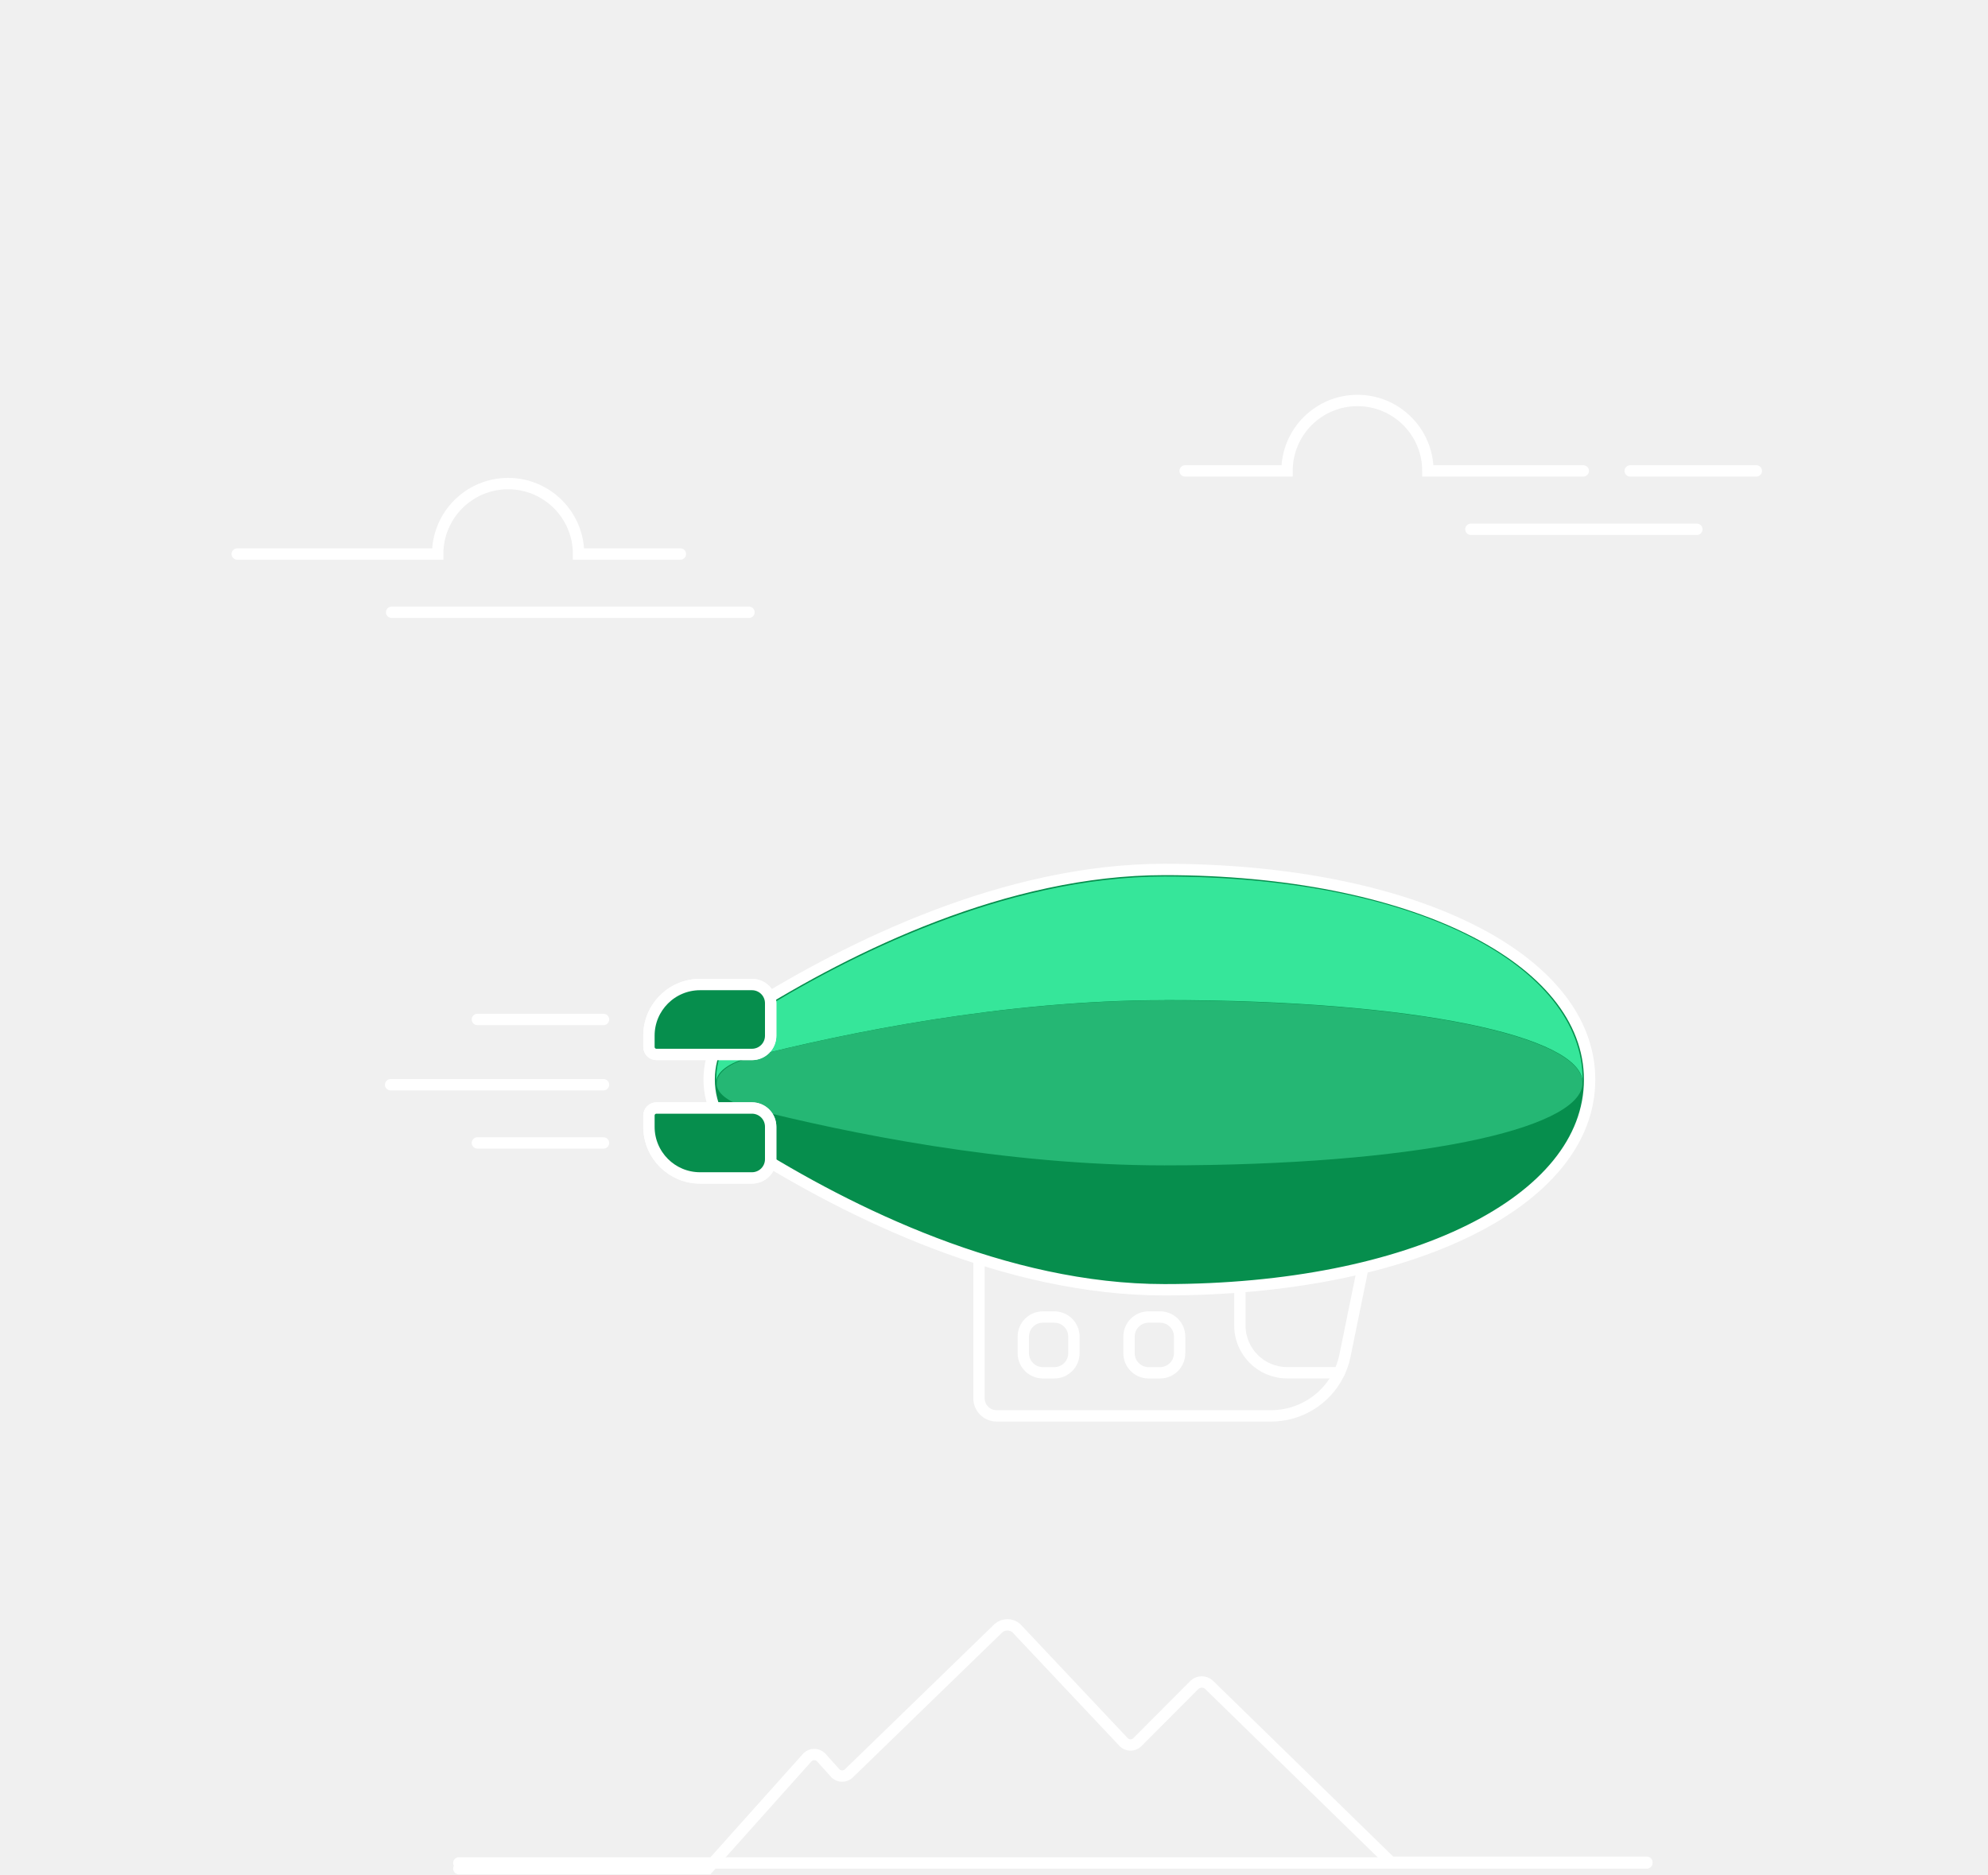
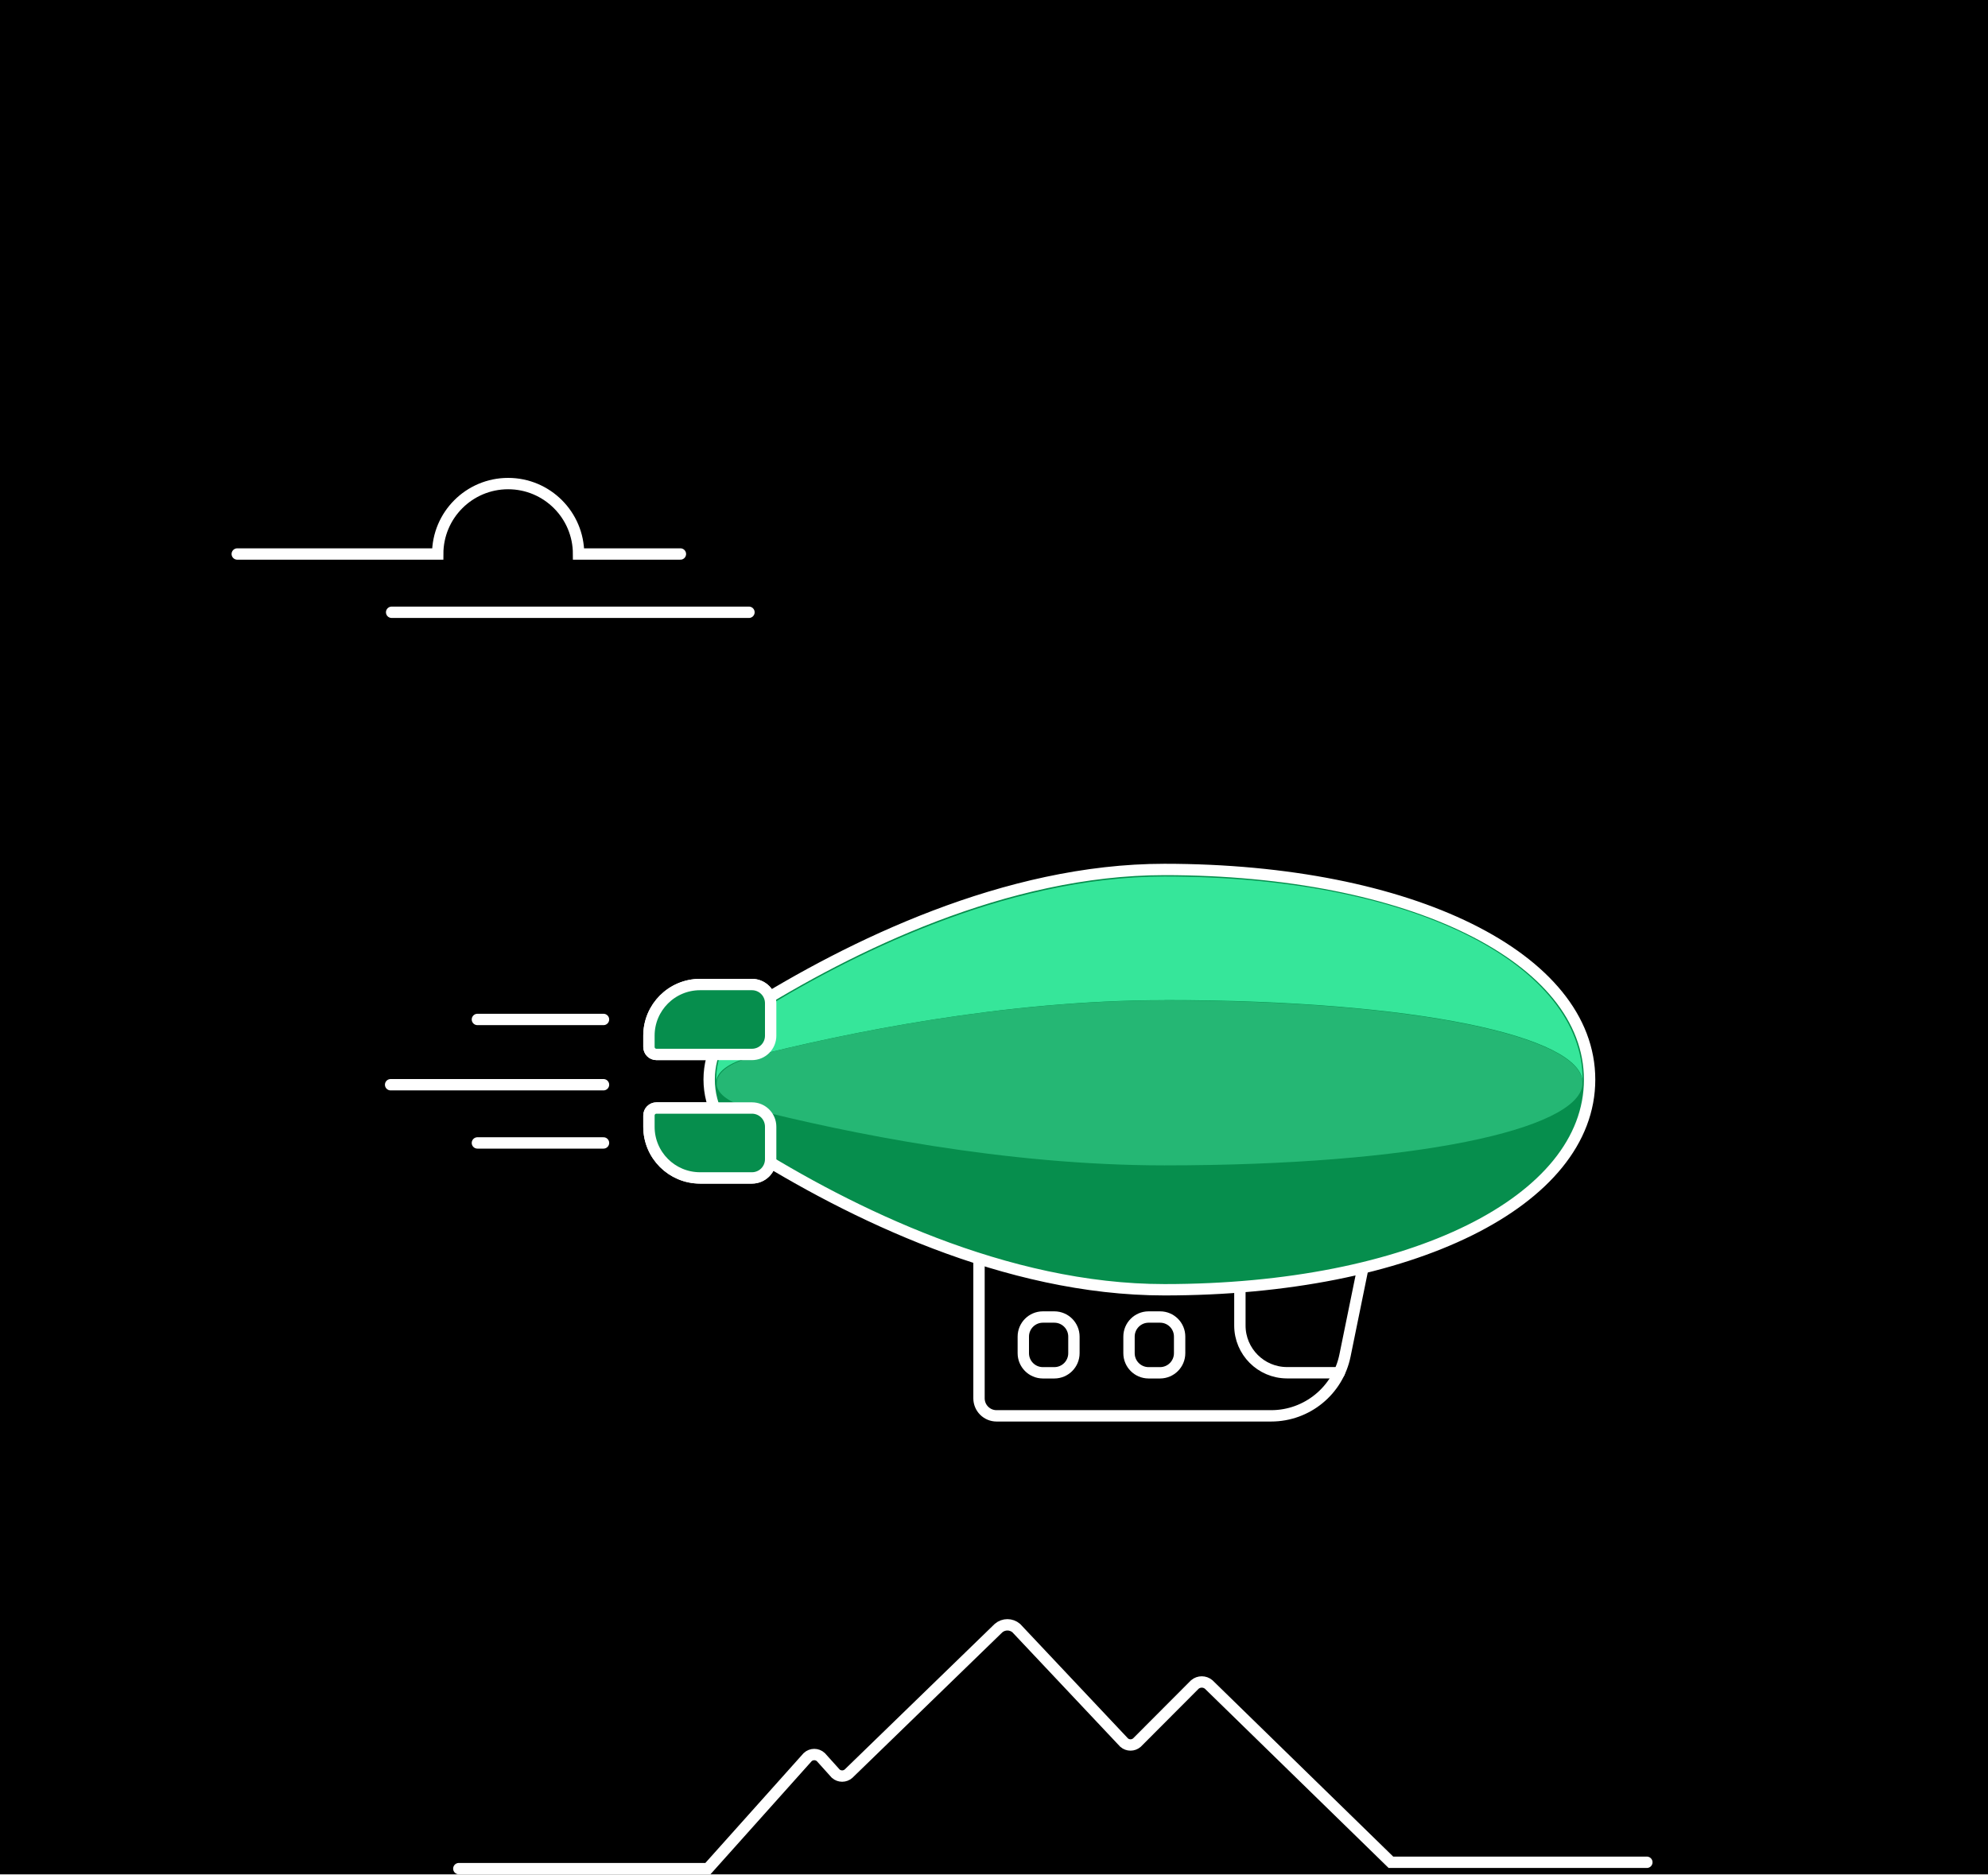
<svg xmlns="http://www.w3.org/2000/svg" viewBox="0 0 350 330">
+   <rect width="100%" height="100%" fill="black" />
+   <g id="before">
+     <g>
+       <g>
+         <path d="M123.23,207.39h9.16a3.29,3.29,0,0,0,3.29-3.3v-5.71a3.29,3.29,0,0,0-3.29-3.3H115.57a1.32,1.32,0,0,0-1.32,1.32v2a9,9,0,0,0,9,9" fill="#068e4d" />
+         <path d="M123.23,207.39h9.16a3.29,3.29,0,0,0,3.29-3.3v-5.71a3.29,3.29,0,0,0-3.29-3.3H115.57a1.32,1.32,0,0,0-1.32,1.32v2A9,9,0,0,0,123.23,207.39Z" fill="none" stroke="#fff" stroke-linecap="round" stroke-linejoin="round" stroke-width="2" />
+         <animateTransform attributeName="transform" type="translate" values="0 0; 0 -5; 0 0" dur="1.5s" repeatDur="4s" />
+       </g>
+       <g>
+         <path d="M123.23,173.34h9.16a3.29,3.29,0,0,1,3.29,3.3v5.71a3.29,3.29,0,0,1-3.29,3.3H115.57a1.32,1.32,0,0,1-1.32-1.32v-2a9,9,0,0,1,9-9" fill="#068e4d" />
+         <path d="M123.23,173.34h9.16a3.29,3.29,0,0,1,3.29,3.3v5.71a3.29,3.29,0,0,1-3.29,3.3H115.57a1.32,1.32,0,0,1-1.32-1.32v-2A9,9,0,0,1,123.23,173.34Z" fill="none" stroke="#fff" stroke-linecap="round" stroke-linejoin="round" stroke-width="2" />
+         <animateTransform attributeName="transform" type="translate" values="0 0; 0 -5; 0 0" dur="1.5s" repeatDur="4s" />
+       </g>
+       <g>
+         <path d="M175.44,249.28h48.36a13.27,13.27,0,0,0,13-10.65l3.74-18.32H172.36v25.89A3.09,3.09,0,0,0,175.44,249.28Z" fill="none" stroke="#fff" stroke-linecap="round" stroke-linejoin="round" stroke-width="2" />
+         <path d="M235.79,241.69h-9.22a8.31,8.31,0,0,1-8.28-8.31V220.31" fill="none" stroke="#fff" stroke-linecap="round" stroke-miterlimit="10" stroke-width="2" />
+         <path d="M204.25,231.88h-2.05a3.45,3.45,0,0,0-3.43,3.45v2.92a3.45,3.45,0,0,0,3.43,3.45h2.05a3.45,3.45,0,0,0,3.43-3.45v-2.92A3.44,3.44,0,0,0,204.25,231.88Z" fill="none" stroke="#fff" stroke-linecap="round" stroke-linejoin="round" stroke-width="2">
+           <animate attributeType="CSS" attributeName="opacity" values="1; 0" calcMode="spline" keySplines="0.33 0 0.67 1" dur="200ms" begin="2.10s" fill="freeze" />
+         </path>
+         <path d="M185.64,231.88h-2.05a3.45,3.45,0,0,0-3.43,3.45v2.92a3.45,3.45,0,0,0,3.43,3.45h2.05a3.45,3.45,0,0,0,3.43-3.45v-2.92A3.45,3.45,0,0,0,185.64,231.88Z" fill="none" stroke="#fff" stroke-linecap="round" stroke-linejoin="round" stroke-width="2" />
+         <animateTransform attributeName="transform" type="skewX" values="0; 5; 0" dur="1.5s" repeatDur="4s" />
+         <animateTransform attributeName="transform" type="scale" values="1 1; 1 0.85; 1 1" dur="1.5s" repeatDur="4s" additive="sum" />
+         <animateTransform attributeName="transform" type="translate" values="0 0; -15 40; 0 0" dur="1.5s" repeatDur="4s" additive="sum" />
+       </g>
+       <g>
+         <path d="M205,227.08c43.38,0,74.86-15.55,74.86-37s-31.48-37-74.86-37c-27.94,0-55.36,13.53-73.46,24.87a14.3,14.3,0,0,0,0,24.21c18.09,11.33,45.52,24.87,73.46,24.87" fill="#068e4d" />
+         <path d="M205,227.08c43.38,0,74.86-15.55,74.86-37s-31.48-37-74.86-37c-27.94,0-55.36,13.53-73.46,24.87a14.3,14.3,0,0,0,0,24.21C149.63,213.54,177.06,227.08,205,227.08Z" fill="none" stroke="#fff" stroke-width="2" />
+         <path d="M205,176.09c-28.23,0-56.07,5.76-72.81,10-3.95,1-6,2.66-6.08,4.34A12.93,12.93,0,0,1,132.18,179c16.74-10.5,44.58-24.68,72.81-24.68,44.81,0,73.64,16,73.64,35.75,0,0.12,0,.24,0,0.37-0.37-7.95-29.1-14.37-73.63-14.37" fill="#36e69a">
+           <animate attributeName="d" values="M 205 176.09 C 188.29 176.09 171.717 178.108 157.501 180.635 C 147.701 182.376 139.021 184.36 132.19 186.09 C 128.24 187.09 126.19 188.75 126.11 190.43 C 126.028 188.16 126.547 185.907 127.612 183.901 C 128.678 181.894 130.253 180.204 132.18 179 C 148.92 168.5 176.76 154.32 204.99 154.32 C 249.8 154.32 278.63 170.32 278.63 190.07 C 278.63 190.19 278.63 190.31 278.63 190.44 C 278.26 182.49 249.53 176.07 205 176.07; M 204.99 179 C 204.99 179 204.99 179 204.99 179 C 176.76 179 148.93 181.85 132.19 186.09 C 128.24 187.09 126.19 188.75 126.11 190.43 C 126.028 188.159 126.546 185.908 127.612 183.901 C 128.678 181.894 130.253 180.204 132.18 179 C 148.92 168.5 176.76 154.32 204.99 154.32 C 249.8 154.32 278.63 170.32 278.63 190.07 C 278.63 190.19 278.63 190.31 278.63 190.44 C 278.26 182.49 249.52 179 204.99 179; M 205 176.09 C 188.29 176.09 171.717 178.108 157.501 180.635 C 147.701 182.376 139.021 184.36 132.19 186.09 C 128.24 187.09 126.19 188.75 126.11 190.43 C 126.028 188.16 126.547 185.907 127.612 183.901 C 128.678 181.894 130.253 180.204 132.18 179 C 148.92 168.5 176.76 154.32 204.99 154.32 C 249.8 154.32 278.63 170.32 278.63 190.07 C 278.63 190.19 278.63 190.31 278.63 190.44 C 278.26 182.49 249.53 176.07 205 176.07" dur="1.5s" repeatDur="4s" />
+         </path>
+         <path d="M132.18,195.12c16.74,4.27,44.58,10,72.81,10,44.14,0,72.75-6.32,73.6-14.18-0.86,19.34-29.45,34.86-73.6,34.86-28.23,0-56.07-14.19-72.81-24.68a12.88,12.88,0,0,1-6-10.18c0.26,1.61,2.26,3.18,6,4.14" fill="#068e4d" />
+         <path d="M132.18,186.12c16.74-4.27,44.58-10,72.81-10,44.53,0,73.26,6.43,73.61,14.38,0,0.17,0,.34,0,0.51-0.85,7.86-29.45,14.17-73.6,14.17-28.23,0-56.07-5.76-72.81-10-3.79-1-5.79-2.53-6-4.13l0-.51c0.13-1.69,2.15-3.36,6.1-4.37" fill="#25b774">
+           <animate attributeName="d" values="M 132.18 186.12 C 148.92 181.85 176.77 169.5 205 169.5 C 249.53 169.5 278.25 182.55 278.6 190.5 C 278.6 190.67 278.6 190.84 278.6 191.01 C 277.75 198.87 249.15 203 205 203 C 176.77 203 148.93 199.42 132.19 195.18 C 128.4 194.18 126.4 192.65 126.19 191.05 L 126.19 190.54 C 126.32 188.85 128.34 187.18 132.29 186.17; M 132.18 186.12 C 148.92 181.85 176.76 179 204.99 179 C 249.52 179 278.25 182.55 278.6 190.5 C 278.6 190.67 278.6 190.84 278.6 191.01 C 277.75 198.87 249.14 210 204.99 210 C 176.76 210 148.93 199.42 132.19 195.18 C 128.4 194.18 126.4 192.65 126.19 191.05 L 126.19 190.54 C 126.32 188.85 128.34 187.18 132.29 186.17; M 132.18 186.12 C 148.92 181.85 176.77 169.5 205 169.5 C 249.53 169.5 278.25 182.55 278.6 190.5 C 278.6 190.67 278.6 190.84 278.6 191.01 C 277.75 198.87 249.15 203 205 203 C 176.77 203 148.93 199.42 132.19 195.18 C 128.4 194.18 126.4 192.65 126.19 191.05 L 126.19 190.54 C 126.32 188.85 128.34 187.18 132.29 186.17" dur="1.5s" repeatDur="4s" />
+         </path>
+       </g>
+       <g>
+         <path d="M123.23,207.39h9.16a3.29,3.29,0,0,0,3.29-3.3v-5.71a3.29,3.29,0,0,0-3.29-3.3H115.57a1.32,1.32,0,0,0-1.32,1.32v2a9,9,0,0,0,9,9" fill="#068e4d" />
+         <path d="M123.23,207.39h9.16a3.29,3.29,0,0,0,3.29-3.3v-5.71a3.29,3.29,0,0,0-3.29-3.3H115.57a1.32,1.32,0,0,0-1.32,1.32v2A9,9,0,0,0,123.23,207.39Z" fill="none" stroke="#fff" stroke-linecap="round" stroke-linejoin="round" stroke-width="2" />
+         <animateTransform attributeName="transform" type="translate" values="0 -5; 0 0; 0 -5" dur="1.5s" repeatDur="4s" />
+       </g>
+       <g>
+         <path d="M123.23,173.34h9.16a3.29,3.29,0,0,1,3.29,3.3v5.71a3.29,3.29,0,0,1-3.29,3.3H115.57a1.32,1.32,0,0,1-1.32-1.32v-2a9,9,0,0,1,9-9" fill="#068e4d" />
+         <path d="M123.23,173.34h9.16a3.29,3.29,0,0,1,3.29,3.3v5.71a3.29,3.29,0,0,1-3.29,3.3H115.57a1.32,1.32,0,0,1-1.32-1.32v-2A9,9,0,0,1,123.23,173.34Z" fill="none" stroke="#fff" stroke-linecap="round" stroke-linejoin="round" stroke-width="2" />
+         <animateTransform attributeName="transform" type="translate" values="0 -5; 0 0; 0 -5" dur="1.5s" repeatDur="4s" />
+       </g>
+       <animate attributeType="CSS" attributeName="opacity" values="1; 0" calcMode="spline" keySplines="0.33 0 0.67 1" dur="300ms" begin="2.5s" fill="freeze" />
+     </g>
+     <g>
+       <line x1="106.25" y1="179.49" x2="84.05" y2="179.49" fill="none" stroke="#fff" stroke-linecap="round" stroke-miterlimit="10" stroke-width="2">
+         <animate attributeName="x2" values="84; 89; 84" dur="200ms" begin="200ms" repeatCount="indefinite" repeatDur="3.2s" />
+       </line>
+       <line x1="106.25" y1="201.23" x2="84.05" y2="201.23" fill="none" stroke="#fff" stroke-linecap="round" stroke-miterlimit="10" stroke-width="2">
+         <animate attributeName="x2" values="84; 89; 84" dur="200ms" begin="100ms" repeatCount="indefinite" repeatDur="3.2s" />
+       </line>
+       <line x1="106.25" y1="190.98" x2="68.77" y2="190.98" fill="none" stroke="#fff" stroke-linecap="round" stroke-miterlimit="10" stroke-width="2">
+         <animate attributeName="x2" values="69; 62; 69" dur="200ms" repeatCount="indefinite" repeatDur="3.2s" />
+       </line>
+       <animate attributeType="CSS" attributeName="opacity" values="1; 0" calcMode="spline" keySplines="0.33 0 0.67 1" dur="300ms" begin="2.5s" fill="freeze" />
+     </g>
+     <g id="clouds">
+       <g id="cloud1">
+         <line x1="68.95" y1="107.8" x2="131.86" y2="107.8" fill="none" stroke="#fff" stroke-linecap="round" stroke-miterlimit="10" stroke-width="2">
+           <animateTransform attributeName="transform" type="translate" from="-15" to="0" dur="2s" fill="freeze" />
+         </line>
+         <g>
+           <path d="M41.77,97.54H77.06a12.4,12.4,0,1,1,24.8,0h17.93" fill="none" stroke="#fff" stroke-linecap="round" stroke-miterlimit="10" stroke-width="2" />
+         </g>
+         <animate attributeType="CSS" attributeName="opacity" values="0; 1" calcMode="spline" keySplines="0.33 0 0.67 1" dur="500ms" fill="freeze" />
+         <animate attributeType="CSS" attributeName="opacity" values="1; 0" calcMode="spline" keySplines="0.33 0 0.67 1" dur="500ms" begin="1.5s" fill="freeze" />
+       </g>
+       <g id="cloud2" opacity="0">
+         <line x1="258.96" y1="93.19" x2="298.74" y2="93.19" fill="none" stroke="#fff" stroke-linecap="round" stroke-miterlimit="10" stroke-width="2">
+           <animateTransform attributeName="transform" type="translate" from="0" to="20" dur="2s" begin="1s" fill="freeze" />
+         </line>
+         <g>
+           <path d="M278.75,82.91H251.39a12.4,12.4,0,1,0-24.8,0H208.65" fill="none" stroke="#fff" stroke-linecap="round" stroke-miterlimit="10" stroke-width="2" />
+           <line x1="287.01" y1="82.91" x2="309.21" y2="82.91" fill="none" stroke="#fff" stroke-linecap="round" stroke-miterlimit="10" stroke-width="2" />
+         </g>
+         <animate attributeType="CSS" attributeName="opacity" values="0; 1" calcMode="spline" keySplines="0.33 0 0.67 1" dur="500ms" fill="freeze" begin="1.35s" />
+         <animate attributeType="CSS" attributeName="opacity" values="1; 0" calcMode="spline" keySplines="0.33 0 0.67 1" dur="500ms" fill="freeze" begin="2.5s" />
+       </g>
+       <animateTransform attributeName="transform" type="translate" from="200" to="-140" dur="3s" fill="freeze" />
+     </g>
+   </g>
+   <g id="after">
+     <defs>
+       <clipPath id="window">
+         <path d="M275,225.43H257.87a17.6,17.6,0,0,1-17.52-17.58V170a17.6,17.6,0,0,1,17.52-17.58H275A17.6,17.6,0,0,1,292.51,170v37.83A17.61,17.61,0,0,1,275,225.43Z" />
+       </clipPath>
+     </defs>
+     <g opacity="0">
+       <path d="M91.14,327.79a2.2,2.2,0,0,1-2-2.36l13.66-193.17c1.1-15.49-4.8-21.92-8.75-24.47a1.35,1.35,0,0,1,.53-2.45C103,104,122.18,104,120,134.19L106.43,326.67a2.2,2.2,0,0,1-2.35,2Z" fill="#fff" />
+       <path d="M124.5,328.17a2.2,2.2,0,0,1-2.17-2.23l2.24-193.63c0.19-15.53-6.07-21.61-10.16-23.91a1.35,1.35,0,0,1,.39-2.47c8.36-1.9,27.49-3,27.15,27.28l-2.25,192.93a2.2,2.2,0,0,1-2.22,2.18Z" fill="#fff" />
+       <animate attributeType="CSS" attributeName="opacity" values="0; 1" calcMode="spline" keySplines="0.33 0 0 1" fill="freeze" dur="300ms" begin="2.66s" />
+       <animateTransform attributeName="transform" type="translateX" values="-280; 0" dur="467ms" begin="2.5s" fill="freeze" calcMode="spline" keySplines="0.33 0 0 1" />
+     </g>
+     <g opacity="0">
+       <path d="M275,225.43H257.87a17.6,17.6,0,0,1-17.52-17.58V170a17.6,17.6,0,0,1,17.52-17.58H275A17.6,17.6,0,0,1,292.51,170v37.83A17.61,17.61,0,0,1,275,225.43Z" fill="none" stroke="#fff" stroke-width="2" />
+       <animate attributeType="CSS" attributeName="opacity" values="0; 1" calcMode="spline" keySplines="0.33 0 0.67 1" dur="150ms" begin="2.15s" fill="freeze" />
+       <animateTransform attributeName="transform" type="translate" from="166, 211.5" to="0, 0" begin="2.15" dur="467ms" fill="freeze" />
+       <animateTransform attributeName="transform" type="scale" from="0.14, 0.13" to="1, 1" begin="2.15s" dur="467ms" fill="freeze" additive="sum" />
+     </g>
+     <g clip-path="url(#window)">
+       <g>
+         <g>
+           <line x1="28.18" y1="38.34" x2="91.09" y2="38.34" fill="none" stroke="#fff" stroke-linecap="round" stroke-miterlimit="10" stroke-width="1">
+             <animateTransform attributeName="transform" type="translate" from="-15" to="0" dur="2s" begin="3.96" fill="freeze" />
+           </line>
+           <path d="M41.77,97.54H77.06a12.4,12.4,0,1,1,24.8,0h17.93" transform="translate(-40.77 -69.46)" fill="none" stroke="#fff" stroke-linecap="round" stroke-miterlimit="10" stroke-width="1" />
+         </g>
+         <g>
+           <line x1="218.19" y1="23.72" x2="257.97" y2="23.72" fill="none" stroke="#fff" stroke-linecap="round" stroke-miterlimit="10" stroke-width="1">
+             <animateTransform attributeName="transform" type="translate" from="0" to="20" dur="2s" begin="3.3s" fill="freeze" />
+           </line>
+           <path d="M278.75,82.91H251.39a12.4,12.4,0,1,0-24.8,0H208.65" transform="translate(-40.77 -69.46)" fill="none" stroke="#fff" stroke-linecap="round" stroke-miterlimit="10" stroke-width="1" />
+           <line x1="246.24" y1="13.45" x2="268.43" y2="13.45" fill="none" stroke="#fff" stroke-linecap="round" stroke-miterlimit="10" stroke-width="1" />
+         </g>
+         <animateTransform attributeName="transform" type="translate" from="300, 160" to="-50, 160" dur="3s" begin="2.66" fill="freeze" repeatCount="indefinite" />
+       </g>
+     </g>
+     <g opacity="0">
+       <path d="M257.5,259.82H196.76V245.63h55.09a9.92,9.92,0,0,1,9.9,9.93,4.26,4.26,0,0,1-4.25,4.25" fill="#a67ee5" />
+       <path d="M257.5,259.82H196.76V245.63h55.09a9.92,9.92,0,0,1,9.9,9.93A4.26,4.26,0,0,1,257.5,259.82Z" fill="none" stroke="#fff" stroke-miterlimit="10" stroke-width="2" />
+       <polygon points="185.47 328.31 171.5 328.31 165.19 286.72 179.16 286.72 185.47 328.31" fill="#a67ee5" />
+       <polygon points="185.47 328.31 171.5 328.31 165.19 286.72 179.16 286.72 185.47 328.31" fill="none" stroke="#fff" stroke-miterlimit="10" stroke-width="2" />
+       <polygon points="235.03 328.31 221.06 328.31 214.76 286.72 228.72 286.72 235.03 328.31" fill="#a67ee5" />
+       <polygon points="235.03 328.31 221.06 328.31 214.76 286.72 228.72 286.72 235.03 328.31" fill="none" stroke="#fff" stroke-miterlimit="10" stroke-width="2" />
+       <path d="M281.33,272.45H225.44a5.59,5.59,0,0,1-5.53-4.77l-10.86-72.24a17.71,17.71,0,0,0-12.49-31.31H141.48L141.16,267l15.77,23.35,47.19,8.39a12.3,12.3,0,0,0,4.22.75h73a13.53,13.53,0,0,0,0-27.06" fill="#a67ee5" />
+       <path d="M281.33,272.45H225.44a5.59,5.59,0,0,1-5.53-4.77l-10.86-72.24a17.71,17.71,0,0,0-12.49-31.31H141.48L141.16,267l15.77,23.35,47.19,8.39a12.3,12.3,0,0,0,4.22.75h73A13.53,13.53,0,0,0,281.33,272.45Z" fill="none" stroke="#fff" stroke-miterlimit="10" stroke-width="2" />
+       <path d="M162.42,267.69l-10.86-72.24a17.71,17.71,0,1,0-29-13.61,18,18,0,0,0,.79,5.25L138.65,289a12.36,12.36,0,0,0,12.21,10.54h73a13.53,13.53,0,0,0,0-27.05H167.95a5.62,5.62,0,0,1-5.53-4.78" fill="#a67ee5" />
+       <path d="M162.42,267.69l-10.86-72.24a17.71,17.71,0,1,0-29-13.61,18,18,0,0,0,.79,5.25L138.65,289a12.36,12.36,0,0,0,12.21,10.54h73a13.53,13.53,0,0,0,0-27.05H167.95A5.62,5.62,0,0,1,162.42,267.69Z" fill="none" stroke="#fff" stroke-miterlimit="10" stroke-width="2" />
+       <path d="M206.26,259.82h-72l-2.13-14.19H200.6a9.92,9.92,0,0,1,9.9,9.93,4.26,4.26,0,0,1-4.25,4.25" fill="#a67ee5" />
+       <path d="M206.26,259.82h-72l-2.13-14.19H200.6a9.92,9.92,0,0,1,9.9,9.93A4.26,4.26,0,0,1,206.26,259.82Z" fill="none" stroke="#fff" stroke-miterlimit="10" stroke-width="2" />
+       <line x1="151.57" y1="195.44" x2="209.05" y2="195.44" fill="none" stroke="#fff" stroke-linecap="round" stroke-miterlimit="10" stroke-width="2" />
+       <animate attributeType="CSS" attributeName="opacity" values="0; 1" calcMode="spline" keySplines="0.33 0 0 1" fill="freeze" dur="467ms" begin="2.5s" />
+       <animateTransform attributeName="transform" type="skewX" values="8; 0" dur="467ms" begin="2.5s" fill="freeze" calcMode="spline" keySplines="0.33 0 0 1" />
+       <animateTransform attributeName="transform" type="translateX" values="-166; 0" dur="467ms" begin="2.5s" fill="freeze" calcMode="spline" additive="sum" keySplines="0.33 0 0 1" />
+     </g>
+     <g opacity="0">
+       <path d="M79.18,194A131,131,0,0,1,94.77,220.9a255,255,0,0,1-20.08-23.55,259,259,0,0,1-17.07-25.88A131.72,131.72,0,0,1,79.18,194" fill="#36e69a" />
+       <path d="M80.94,214.39a127.19,127.19,0,0,1,22.8,20.49A242.09,242.09,0,0,1,77.9,219.17a235.86,235.86,0,0,1-23.42-18.7,119.82,119.82,0,0,1,26.46,13.92" fill="#36e69a" />
+       <path d="M93.66,205.48a258.38,258.38,0,0,0,10.08,29.39,125.63,125.63,0,0,0-4.5-30.52,135.9,135.9,0,0,0-12.06-29.44,260.33,260.33,0,0,0,6.47,30.57" fill="#36e69a" />
+       <path d="M107.32,213.52a250.14,250.14,0,0,0,2.06,30.67,119.93,119.93,0,0,0,3.76-30.05,131.24,131.24,0,0,0-4-31.36,238.1,238.1,0,0,0-1.87,30.74" fill="#25b774" />
+       <path d="M83.08,229.56a121.93,121.93,0,0,1,26.29,14.64A225.91,225.91,0,0,1,81.21,235a228.11,228.11,0,0,1-26.37-12.69,113.61,113.61,0,0,1,28.25,7.29" fill="#25b774" />
+       <path d="M88.06,243.83A118.11,118.11,0,0,1,115.62,255a211,211,0,0,1-28.78-5.6,220.87,220.87,0,0,1-27.42-9.33,114,114,0,0,1,28.65,3.73" fill="#25b774" />
+       <path d="M118.71,224.79a238,238,0,0,0-3.1,30.25,117.11,117.11,0,0,0,8.82-28.54,127.44,127.44,0,0,0,1.42-31.19,213.92,213.92,0,0,0-7.15,29.48" fill="#25b774" />
+       <path d="M98.86,262a118.24,118.24,0,0,1,27.07,12.34,212.3,212.3,0,0,1-28.53-6.79,220.78,220.78,0,0,1-27-10.45A114.06,114.06,0,0,1,98.86,262" fill="#068e4d" />
+       <path d="M130.27,244.29a236.56,236.56,0,0,0-4.34,30.1,116.94,116.94,0,0,0,10-28.16,127.42,127.42,0,0,0,2.71-31.1,214.43,214.43,0,0,0-8.36,29.16" fill="#068e4d" />
+       <path d="M108.9,280.69a118.21,118.21,0,0,1,26.54,13.47,213.62,213.62,0,0,1-28.23-8,221.65,221.65,0,0,1-26.55-11.57,113.82,113.82,0,0,1,28.24,6.08" fill="#068e4d" />
+       <path d="M141,264.26a236.09,236.09,0,0,0-5.58,29.9,117.46,117.46,0,0,0,11.15-27.73,127.2,127.2,0,0,0,4-31A214.24,214.24,0,0,0,141,264.26" fill="#068e4d" />
+       <path d="M92.62,217.67A529.26,529.26,0,0,1,149.48,328" fill="none" stroke="#36e69a" stroke-linecap="round" stroke-linejoin="round" stroke-width="2" />
+       <animate attributeType="CSS" attributeName="opacity" values="0; 1" calcMode="spline" keySplines="0.33 0 0 1" fill="freeze" dur="367ms" begin="2.55s" />
+       <animateTransform attributeName="transform" type="rotate" values="-6.42 150 328; 5 150 328" dur="467ms" begin="2.5s" fill="freeze" keySplines="0.33 0 0.67 1" />
+       <animateTransform attributeName="transform" type="rotate" values="5 150 328; -2.5 150 328" dur="333ms" begin="2.967s" fill="freeze" calcMode="spline" keySplines="0.33 0 0.67 1" />
+       <animateTransform attributeName="transform" type="rotate" values="-2.5 150 328; 1.2 150 328" dur="467ms" begin="3.3s" calcMode="spline" keySplines="0.33 0 0.67 1" fill="freeze" />
+       <animateTransform attributeName="transform" type="rotate" values="1.2 150 328; 0 150 328; 1.2 150 328" dur="1s" begin="3.767s" repeatCount="indefinite" calcMode="spline" keySplines="0.33 0 0.67 1; 0.33 0 0.67 1" />
+     </g>
+   </g>
  <g>
-     <path d="M175.44,249.28h48.36a13.27,13.27,0,0,0,13-10.65l3.74-18.32H172.36v25.89A3.09,3.09,0,0,0,175.44,249.28Z" fill="none" stroke="#fff" stroke-linecap="round" stroke-linejoin="round" stroke-width="2" />
-     <path d="M235.79,241.69h-9.22a8.31,8.31,0,0,1-8.28-8.31V220.31" fill="none" stroke="#fff" stroke-linecap="round" stroke-miterlimit="10" stroke-width="2" />
-     <path d="M204.25,231.88h-2.05a3.45,3.45,0,0,0-3.43,3.45v2.92a3.45,3.45,0,0,0,3.43,3.45h2.05a3.45,3.45,0,0,0,3.43-3.45v-2.92A3.44,3.44,0,0,0,204.25,231.88Z" fill="none" stroke="#fff" stroke-linecap="round" stroke-linejoin="round" stroke-width="2" />
-     <path d="M185.64,231.88h-2.05a3.45,3.45,0,0,0-3.43,3.45v2.92a3.45,3.45,0,0,0,3.43,3.45h2.05a3.45,3.45,0,0,0,3.43-3.45v-2.92A3.45,3.45,0,0,0,185.64,231.88Z" fill="none" stroke="#fff" stroke-linecap="round" stroke-linejoin="round" stroke-width="2" />
-     <path d="M205,227.08c43.38,0,74.86-15.55,74.86-37s-31.48-37-74.86-37c-27.94,0-55.36,13.53-73.46,24.87a14.3,14.3,0,0,0,0,24.21c18.09,11.33,45.52,24.87,73.46,24.87" fill="#068e4d" />
-     <path d="M205,227.08c43.38,0,74.86-15.55,74.86-37s-31.48-37-74.86-37c-27.94,0-55.36,13.53-73.46,24.87a14.3,14.3,0,0,0,0,24.21C149.63,213.54,177.06,227.08,205,227.08Z" fill="none" stroke="#fff" stroke-width="2" />
-     <path d="M205,176.09c-28.23,0-56.07,5.76-72.81,10-3.95,1-6,2.66-6.08,4.34A12.93,12.93,0,0,1,132.18,179c16.74-10.5,44.58-24.68,72.81-24.68,44.81,0,73.64,16,73.64,35.75,0,0.12,0,.24,0,0.37-0.37-7.95-29.1-14.37-73.63-14.37" fill="#36e69a" />
-     <path d="M132.18,195.12c16.74,4.27,44.58,10,72.81,10,44.14,0,72.75-6.32,73.6-14.18-0.86,19.34-29.45,34.86-73.6,34.86-28.23,0-56.07-14.19-72.81-24.68a12.88,12.88,0,0,1-6-10.18c0.26,1.61,2.26,3.18,6,4.14" fill="#068e4d" />
-     <path d="M132.18,186.12c16.74-4.27,44.58-10,72.81-10,44.53,0,73.26,6.43,73.61,14.38,0,0.17,0,.34,0,0.51-0.85,7.86-29.45,14.17-73.6,14.17-28.23,0-56.07-5.76-72.81-10-3.79-1-5.79-2.53-6-4.13l0-.51c0.13-1.69,2.15-3.36,6.1-4.37" fill="#25b774" />
-     <path d="M123.23,173.34h9.16a3.29,3.29,0,0,1,3.29,3.3v5.71a3.29,3.29,0,0,1-3.29,3.3H115.57a1.32,1.32,0,0,1-1.32-1.32v-2a9,9,0,0,1,9-9" fill="#068e4d" />
-     <path d="M123.23,173.34h9.16a3.29,3.29,0,0,1,3.29,3.3v5.71a3.29,3.29,0,0,1-3.29,3.3H115.57a1.32,1.32,0,0,1-1.32-1.32v-2A9,9,0,0,1,123.23,173.34Z" fill="none" stroke="#fff" stroke-linecap="round" stroke-linejoin="round" stroke-width="2" />
-     <path d="M123.23,207.39h9.16a3.29,3.29,0,0,0,3.29-3.3v-5.71a3.29,3.29,0,0,0-3.29-3.3H115.57a1.32,1.32,0,0,0-1.32,1.32v2a9,9,0,0,0,9,9" fill="#068e4d" />
-     <path d="M123.23,207.39h9.16a3.29,3.29,0,0,0,3.29-3.3v-5.71a3.29,3.29,0,0,0-3.29-3.3H115.57a1.32,1.32,0,0,0-1.32,1.32v2A9,9,0,0,0,123.23,207.39Z" fill="none" stroke="#fff" stroke-linecap="round" stroke-linejoin="round" stroke-width="2" />
-     <path d="M123.23,173.34h9.16a3.29,3.29,0,0,1,3.29,3.3v5.71a3.29,3.29,0,0,1-3.29,3.3H115.57a1.32,1.32,0,0,1-1.32-1.32v-2a9,9,0,0,1,9-9" fill="#068e4d" />
-     <path d="M123.23,173.34h9.16a3.29,3.29,0,0,1,3.29,3.3v5.71a3.29,3.29,0,0,1-3.29,3.3H115.57a1.32,1.32,0,0,1-1.32-1.32v-2A9,9,0,0,1,123.23,173.34Z" fill="none" stroke="#fff" stroke-linecap="round" stroke-linejoin="round" stroke-width="2" />
-     <path d="M123.23,207.39h9.16a3.29,3.29,0,0,0,3.29-3.3v-5.71a3.29,3.29,0,0,0-3.29-3.3H115.57a1.32,1.32,0,0,0-1.32,1.32v2a9,9,0,0,0,9,9" fill="#068e4d" />
-     <path d="M123.23,207.39h9.16a3.29,3.29,0,0,0,3.29-3.3v-5.71a3.29,3.29,0,0,0-3.29-3.3H115.57a1.32,1.32,0,0,0-1.32,1.32v2A9,9,0,0,0,123.23,207.39Z" fill="none" stroke="#fff" stroke-linecap="round" stroke-linejoin="round" stroke-width="2" />
-   </g>
-   <line x1="68.95" y1="107.8" x2="131.86" y2="107.8" fill="none" stroke="#fff" stroke-linecap="round" stroke-miterlimit="10" stroke-width="2" />
-   <g>
-     <path d="M41.77,97.54H77.06a12.4,12.4,0,1,1,24.8,0h17.93" fill="none" stroke="#fff" stroke-linecap="round" stroke-miterlimit="10" stroke-width="2" />
-   </g>
-   <line x1="258.96" y1="93.19" x2="298.74" y2="93.19" fill="none" stroke="#fff" stroke-linecap="round" stroke-miterlimit="10" stroke-width="2" />
-   <g>
-     <path d="M278.75,82.91H251.39a12.4,12.4,0,1,0-24.8,0H208.65" fill="none" stroke="#fff" stroke-linecap="round" stroke-miterlimit="10" stroke-width="2" />
-     <line x1="287.01" y1="82.91" x2="309.21" y2="82.91" fill="none" stroke="#fff" stroke-linecap="round" stroke-miterlimit="10" stroke-width="2" />
-   </g>
-   <line x1="106.25" y1="179.49" x2="84.05" y2="179.49" fill="none" stroke="#fff" stroke-linecap="round" stroke-miterlimit="10" stroke-width="2" />
-   <line x1="106.25" y1="201.23" x2="84.05" y2="201.23" fill="none" stroke="#fff" stroke-linecap="round" stroke-miterlimit="10" stroke-width="2" />
-   <line x1="106.25" y1="190.98" x2="68.77" y2="190.98" fill="none" stroke="#fff" stroke-linecap="round" stroke-miterlimit="10" stroke-width="2" />
-   <g>
-     <path d="M289.94,327.88H244.88L212.8,296.58a1.89,1.89,0,0,0-2.44,0l-10.2,10.23a1.72,1.72,0,0,1-2.25,0l-19-20.17a2.4,2.4,0,0,0-3.1,0l-26.42,25.64a1.71,1.71,0,0,1-2.25,0l-2.63-2.92a1.71,1.71,0,0,0-2.31,0L124.63,329H80.78" fill="none" stroke="#fff" stroke-linecap="round" stroke-miterlimit="10" stroke-width="2" />
-     <path d="M289.94,328H200.15c-0.86,0-1.56,0-2.25,0h-19c-1.5,0-2.23,0-3.1,0h-32.3c-1.09,0-1.66,0-2.31,0H80.78" fill="none" stroke="#fff" stroke-linecap="round" stroke-miterlimit="10" stroke-width="2" />
+     <path d="M289.94,327.88H244.88L212.8,296.58a1.89,1.89,0,0,0-2.44,0l-10.2,10.23a1.72,1.72,0,0,1-2.25,0l-19-20.17a2.4,2.4,0,0,0-3.1,0l-26.42,25.64a1.71,1.71,0,0,1-2.25,0l-2.63-2.92a1.71,1.71,0,0,0-2.31,0L124.63,329H80.78" fill="none" stroke="#fff" stroke-linecap="round" stroke-miterlimit="10" stroke-width="2">
+       <animate attributeName="d" from="M 289.94 327.88 L 244.88 327.88 L 212.8 296.58 C 212.459 296.292 212.027 296.134 211.58 296.134 C 211.133 296.134 210.701 296.292 210.36 296.58 L 200.16 306.81 C 199.848 307.08 199.448 307.229 199.035 307.229 C 198.622 307.229 198.222 307.08 197.91 306.81 C 191.577 300.087 185.243 293.363 178.91 286.64 C 178.477 286.274 177.927 286.072 177.36 286.072 C 176.793 286.072 176.243 286.274 175.81 286.64 C 167.003 295.187 158.197 303.733 149.39 312.28 C 149.079 312.552 148.679 312.702 148.265 312.702 C 147.851 312.702 147.451 312.552 147.14 312.28 C 146.263 311.307 145.387 310.333 144.51 309.36 C 144.195 309.071 143.782 308.911 143.355 308.911 C 142.928 308.911 142.515 309.071 142.2 309.36 C 136.343 315.907 130.487 322.453 124.63 329 L 80.78 329" to="M 289.94 328 L 271.982 328 L 254.024 328 C 248.038 328 242.052 328 236.066 328 C 230.08 328 224.094 328 218.108 328 L 200.15 328 C 199.29 328 198.59 328 197.9 328 C 191.567 328 185.233 328 178.9 328 C 178.525 328 178.198 328 177.905 328 C 177.612 328 177.353 328 177.114 328 C 176.874 328 176.655 328 176.44 328 C 176.226 328 176.018 328 175.8 328 C 165.033 328 154.267 328 143.5 328 C 143.282 328 143.085 328 142.904 328 C 142.722 328 142.557 328 142.403 328 C 142.249 328 142.106 328 141.97 328 C 141.834 328 141.704 328 141.575 328 C 141.447 328 141.32 328 141.19 328 L 80.78 328" dur="467ms" begin="2.15s" fill="freeze" />
+     </path>
  </g>
</svg>
